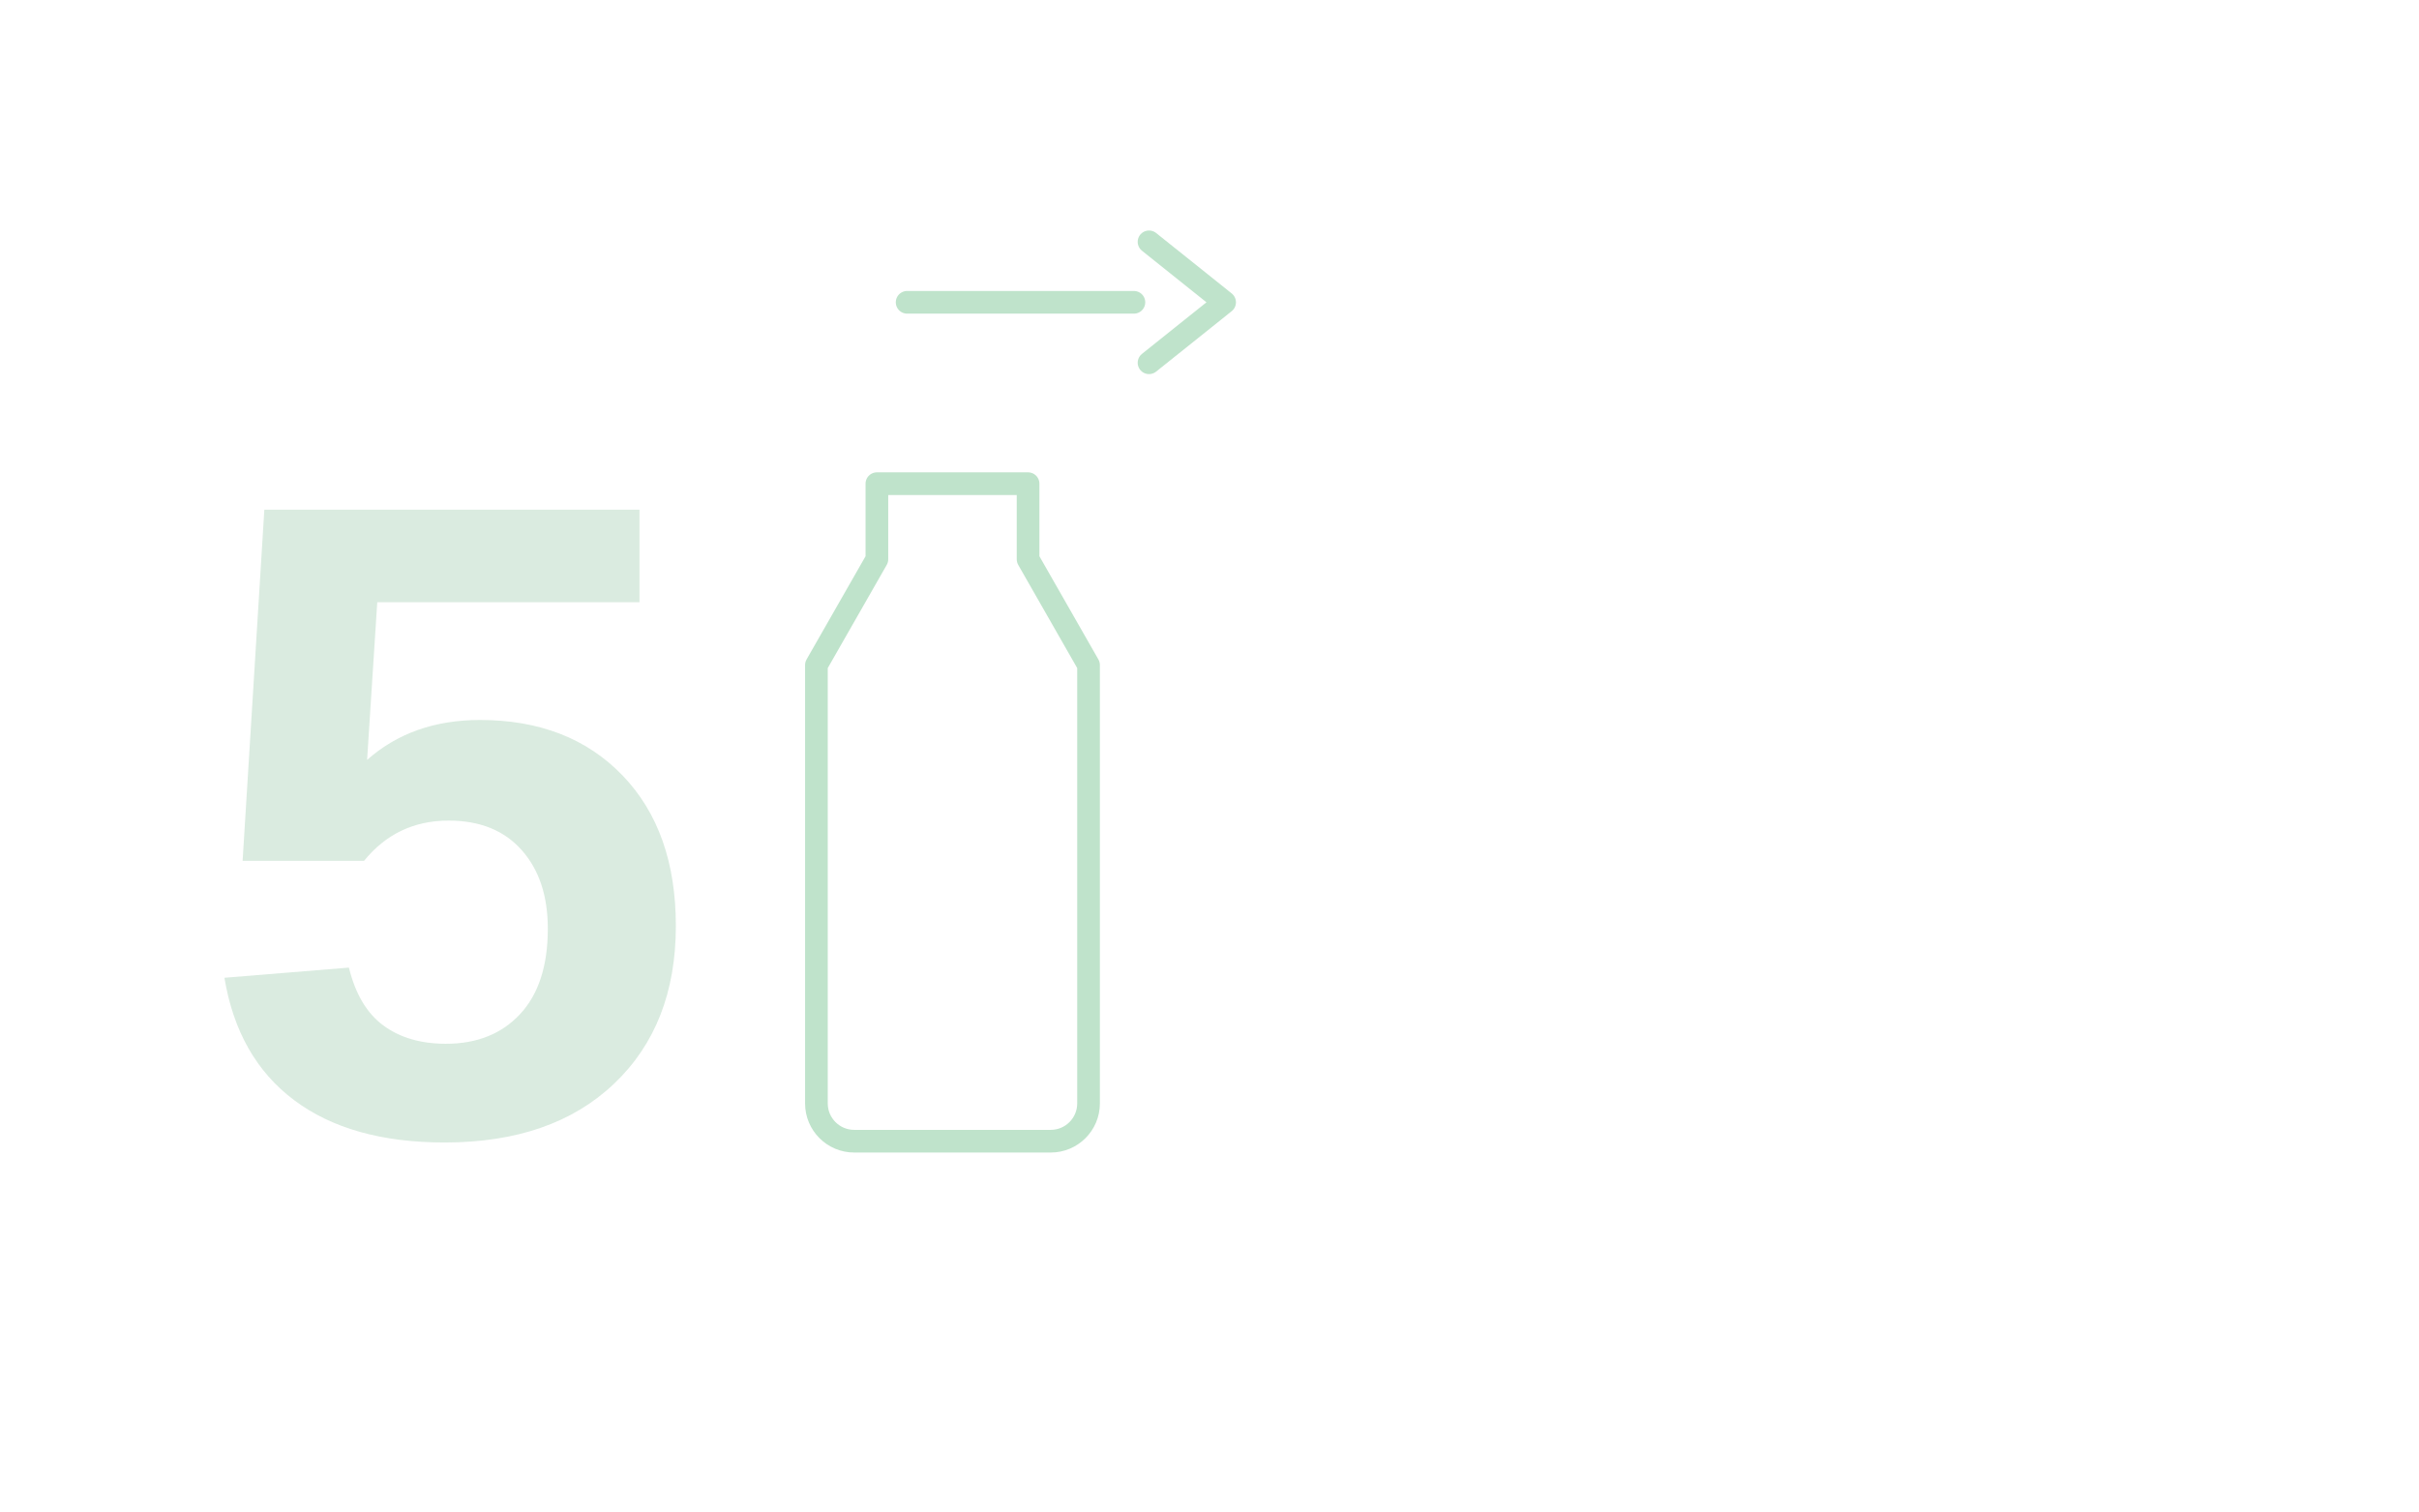
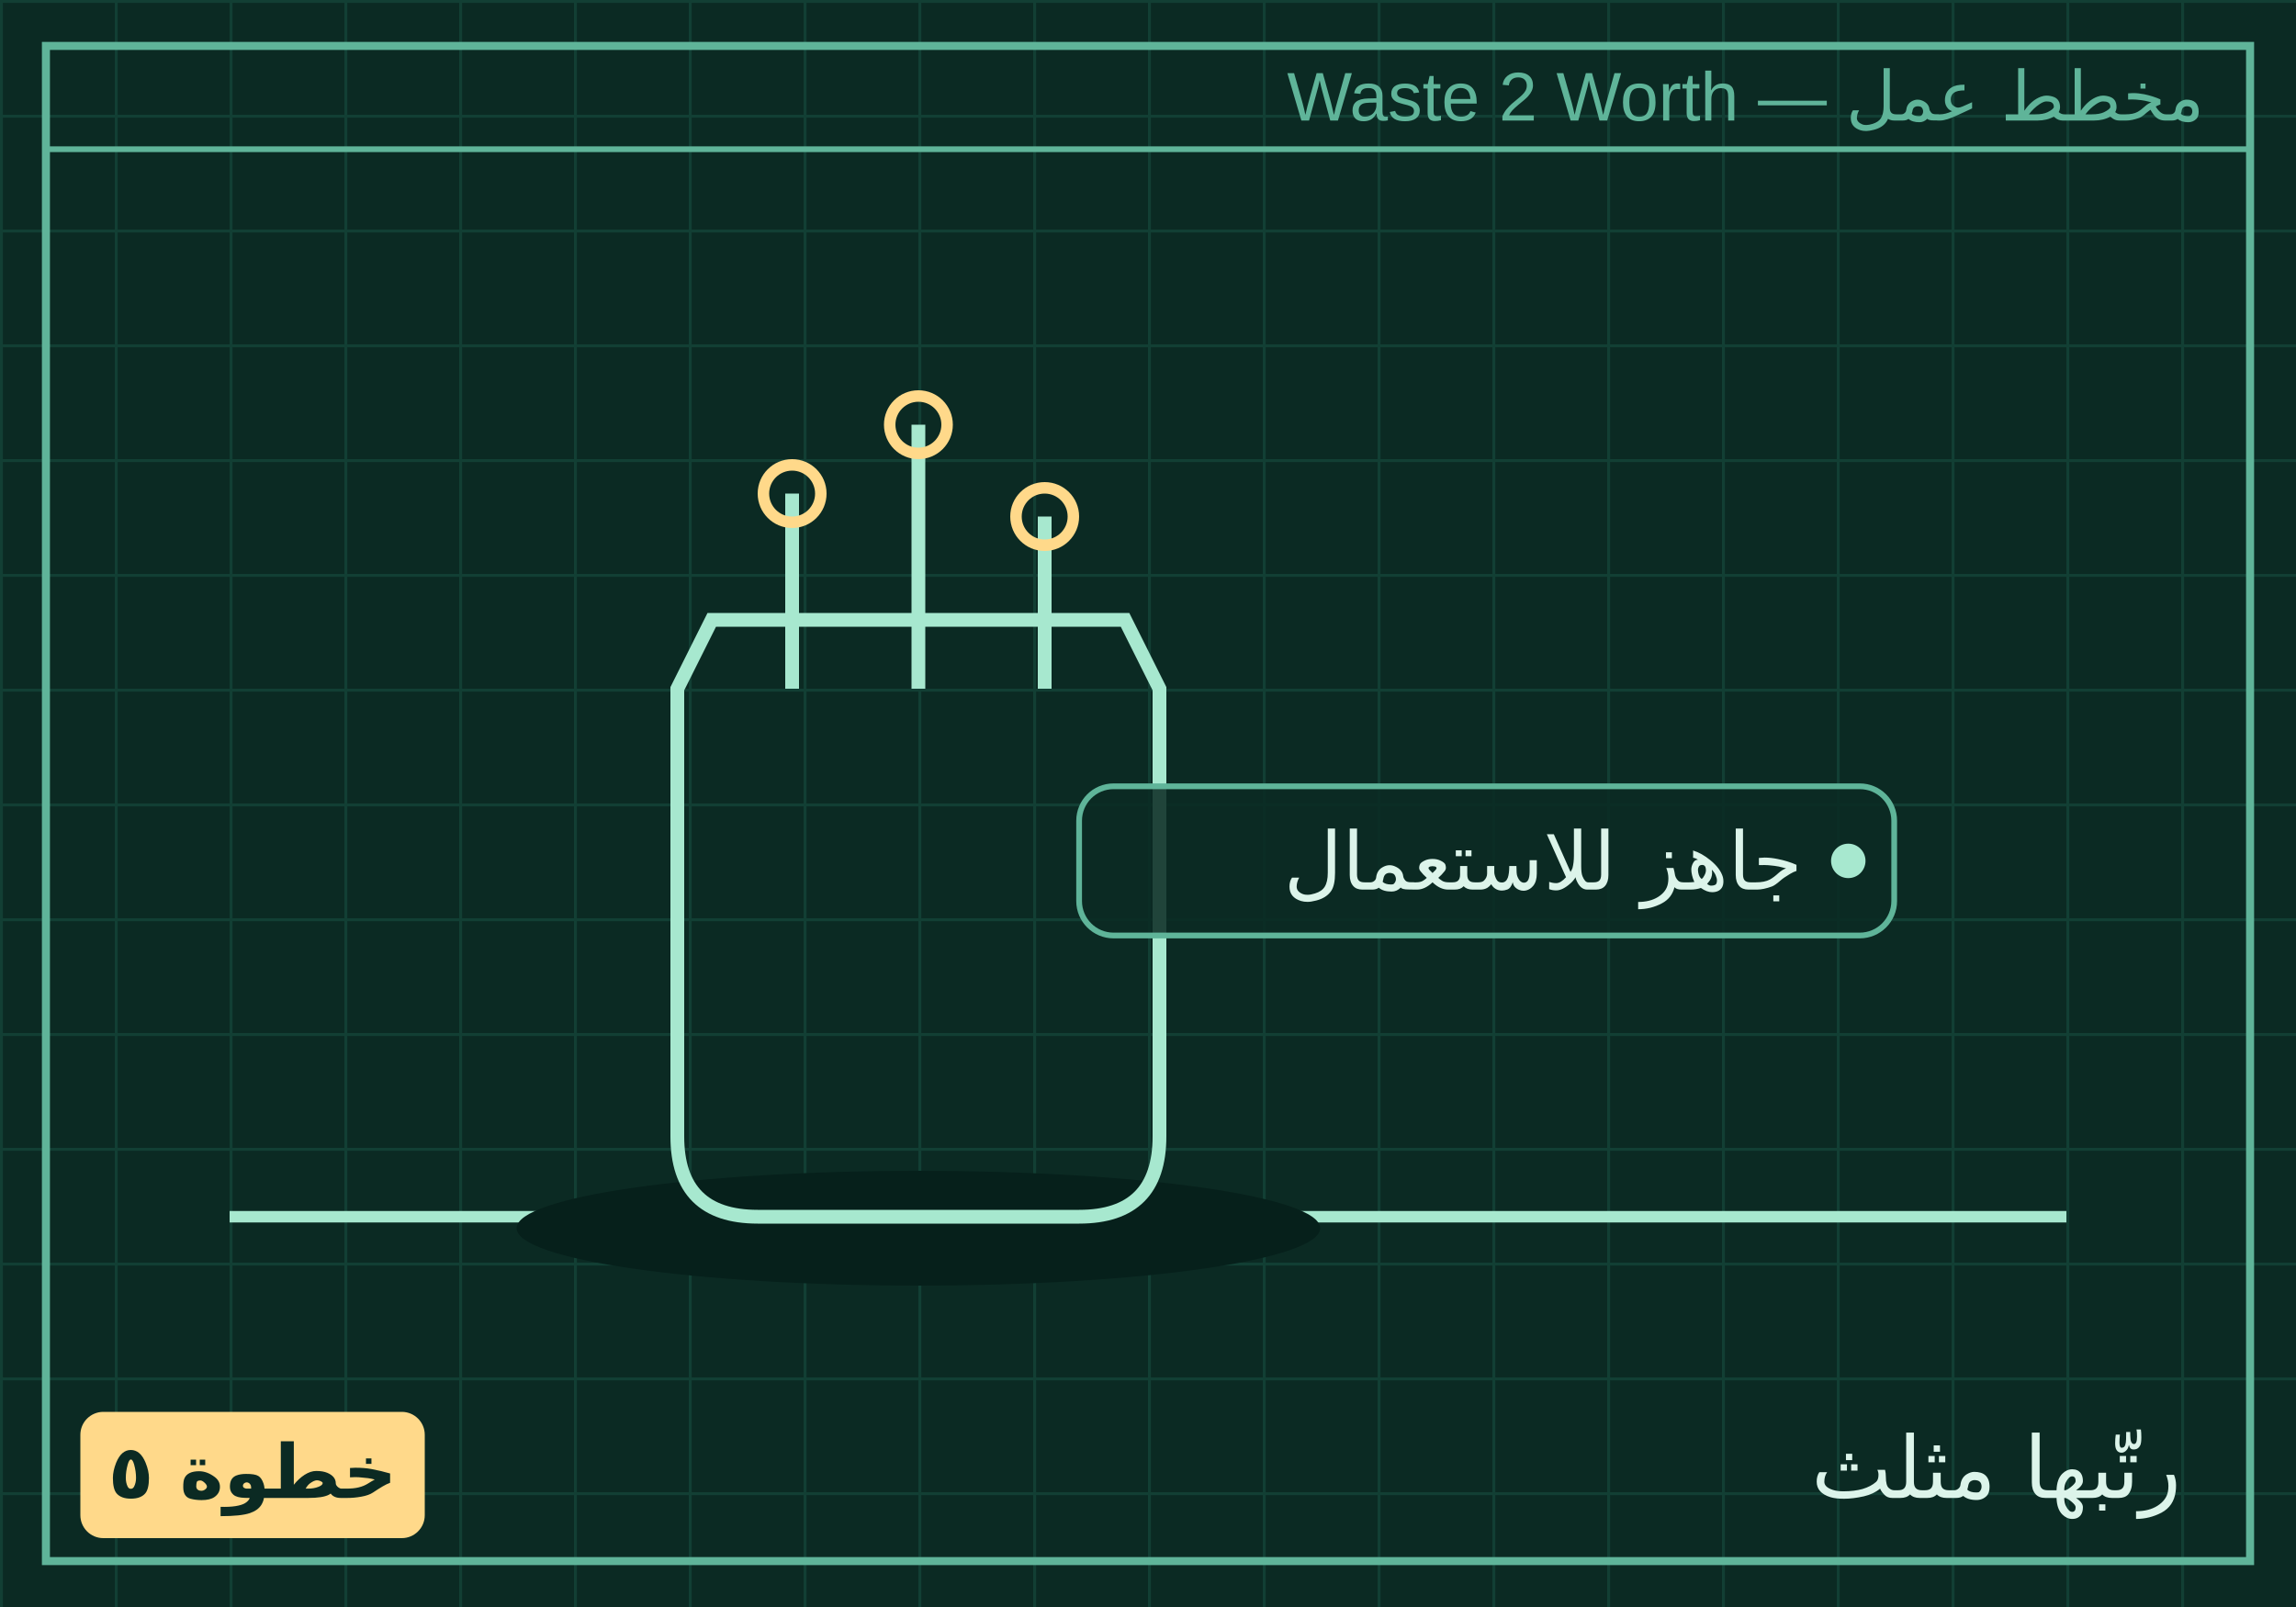
- <svg xmlns="http://www.w3.org/2000/svg" width="320" height="200" viewBox="0 0 320 200">
-   <text x="26" y="150" fill="hsl(140 30% 60%)" font-family="'Segoe UI',Arial,sans-serif" font-size="120" font-weight="800" opacity="0.28">5</text>
-   <g transform="translate(96 60)" fill="none" stroke="hsl(140 40% 82%)" stroke-width="3" stroke-linecap="round" stroke-linejoin="round">
-     <path d="M20 4h20v10l8 14v58a5 5 0 0 1-5 5H17a5 5 0 0 1-5-5V28l8-14z" />
+ <svg xmlns="http://www.w3.org/2000/svg" width="400" height="280" viewBox="0 0 400 280">
+   <defs>
+     <marker id="ah" viewBox="0 0 10 10" refX="8" refY="5" markerWidth="7" markerHeight="7" orient="auto-start-reverse">
+       <path d="M0 0L10 5L0 10z" fill="#a7e8cf" />
+     </marker>
+     <marker id="ahh" viewBox="0 0 10 10" refX="8" refY="5" markerWidth="7" markerHeight="7" orient="auto-start-reverse">
+       <path d="M0 0L10 5L0 10z" fill="#ffd98a" />
+     </marker>
+     <pattern id="grid" width="20" height="20" patternUnits="userSpaceOnUse">
+       <path d="M20 0H0V20" fill="none" stroke="#123f34" stroke-width="1" />
+     </pattern>
+     <pattern id="soil" width="9" height="9" patternUnits="userSpaceOnUse">
+       <circle cx="2" cy="2" r="1.1" fill="#5fb499" />
+       <circle cx="6.5" cy="6" r="1.1" fill="#5fb499" />
+     </pattern>
+     <pattern id="water" width="10" height="10" patternUnits="userSpaceOnUse" patternTransform="rotate(35)">
+       <line x1="0" y1="0" x2="0" y2="10" stroke="#5fb499" stroke-width="1" />
+     </pattern>
+   </defs>
+   <rect width="400" height="280" fill="#0b2a23" />
+   <rect width="400" height="280" fill="url(#grid)" />
+   <rect x="8" y="8" width="384" height="264" fill="none" stroke="#5fb499" stroke-width="1.4" />
+   <rect x="8" y="8" width="384" height="18" fill="none" stroke="#5fb499" stroke-width="1" />
+   <text x="384" y="21" font-family="'Segoe UI',Tahoma,Arial,sans-serif" font-size="12" fill="#5fb499" text-anchor="start" direction="rtl">مخطط عمل — Waste 2 Worth</text>
+   <line x1="40" y1="212" x2="360" y2="212" stroke="#a7e8cf" stroke-width="2" />
+   <ellipse cx="160" cy="214" rx="70" ry="10" fill="#06201b" />
+   <path d="M118 120l6 -12h72l6 12v78q0 14 -14 14h-56q-14 0 -14 -14z" fill="none" stroke="#a7e8cf" stroke-width="2.4" />
+   <g stroke="#a7e8cf" stroke-width="2.4">
+     <path d="M138 120v-34" />
+     <path d="M160 120v-46" />
+     <path d="M182 120v-30" />
  </g>
-   <g fill="none" stroke="hsl(140 40% 82%)" stroke-width="3" stroke-linecap="round" stroke-linejoin="round">
-     <path d="M120 40h30" />
-     <path d="M162 40l-10-8M162 40l-10 8" />
+   <circle cx="138" cy="86" r="5" fill="none" stroke="#ffd98a" stroke-width="2" />
+   <circle cx="160" cy="74" r="5" fill="none" stroke="#ffd98a" stroke-width="2" />
+   <circle cx="182" cy="90" r="5" fill="none" stroke="#ffd98a" stroke-width="2" />
+   <g>
+     <rect x="188" y="137" width="142" height="26" rx="6" fill="#0b2a23" fill-opacity="0.86" stroke="#5fb499" stroke-width="1" />
+     <circle cx="322" cy="150" r="3" fill="#a7e8cf" />
+     <text x="314" y="155" font-family="'Segoe UI',Tahoma,Arial,sans-serif" font-size="14" fill="#dcf4ea" text-anchor="start" direction="rtl">جاهز للاستعمال</text>
+   </g>
+   <g>
+     <rect x="14" y="246" width="60" height="22" rx="4" fill="#ffd98a" />
+     <text x="44" y="261" font-family="'Segoe UI',Tahoma,Arial,sans-serif" font-size="13" font-weight="700" fill="#0b2a23" text-anchor="middle">خطوة ٥</text>
+     <text x="380" y="261" font-family="'Segoe UI',Tahoma,Arial,sans-serif" font-size="15" fill="#dcf4ea" text-anchor="start" direction="rtl">رتّبها مثلث</text>
  </g>
</svg>
